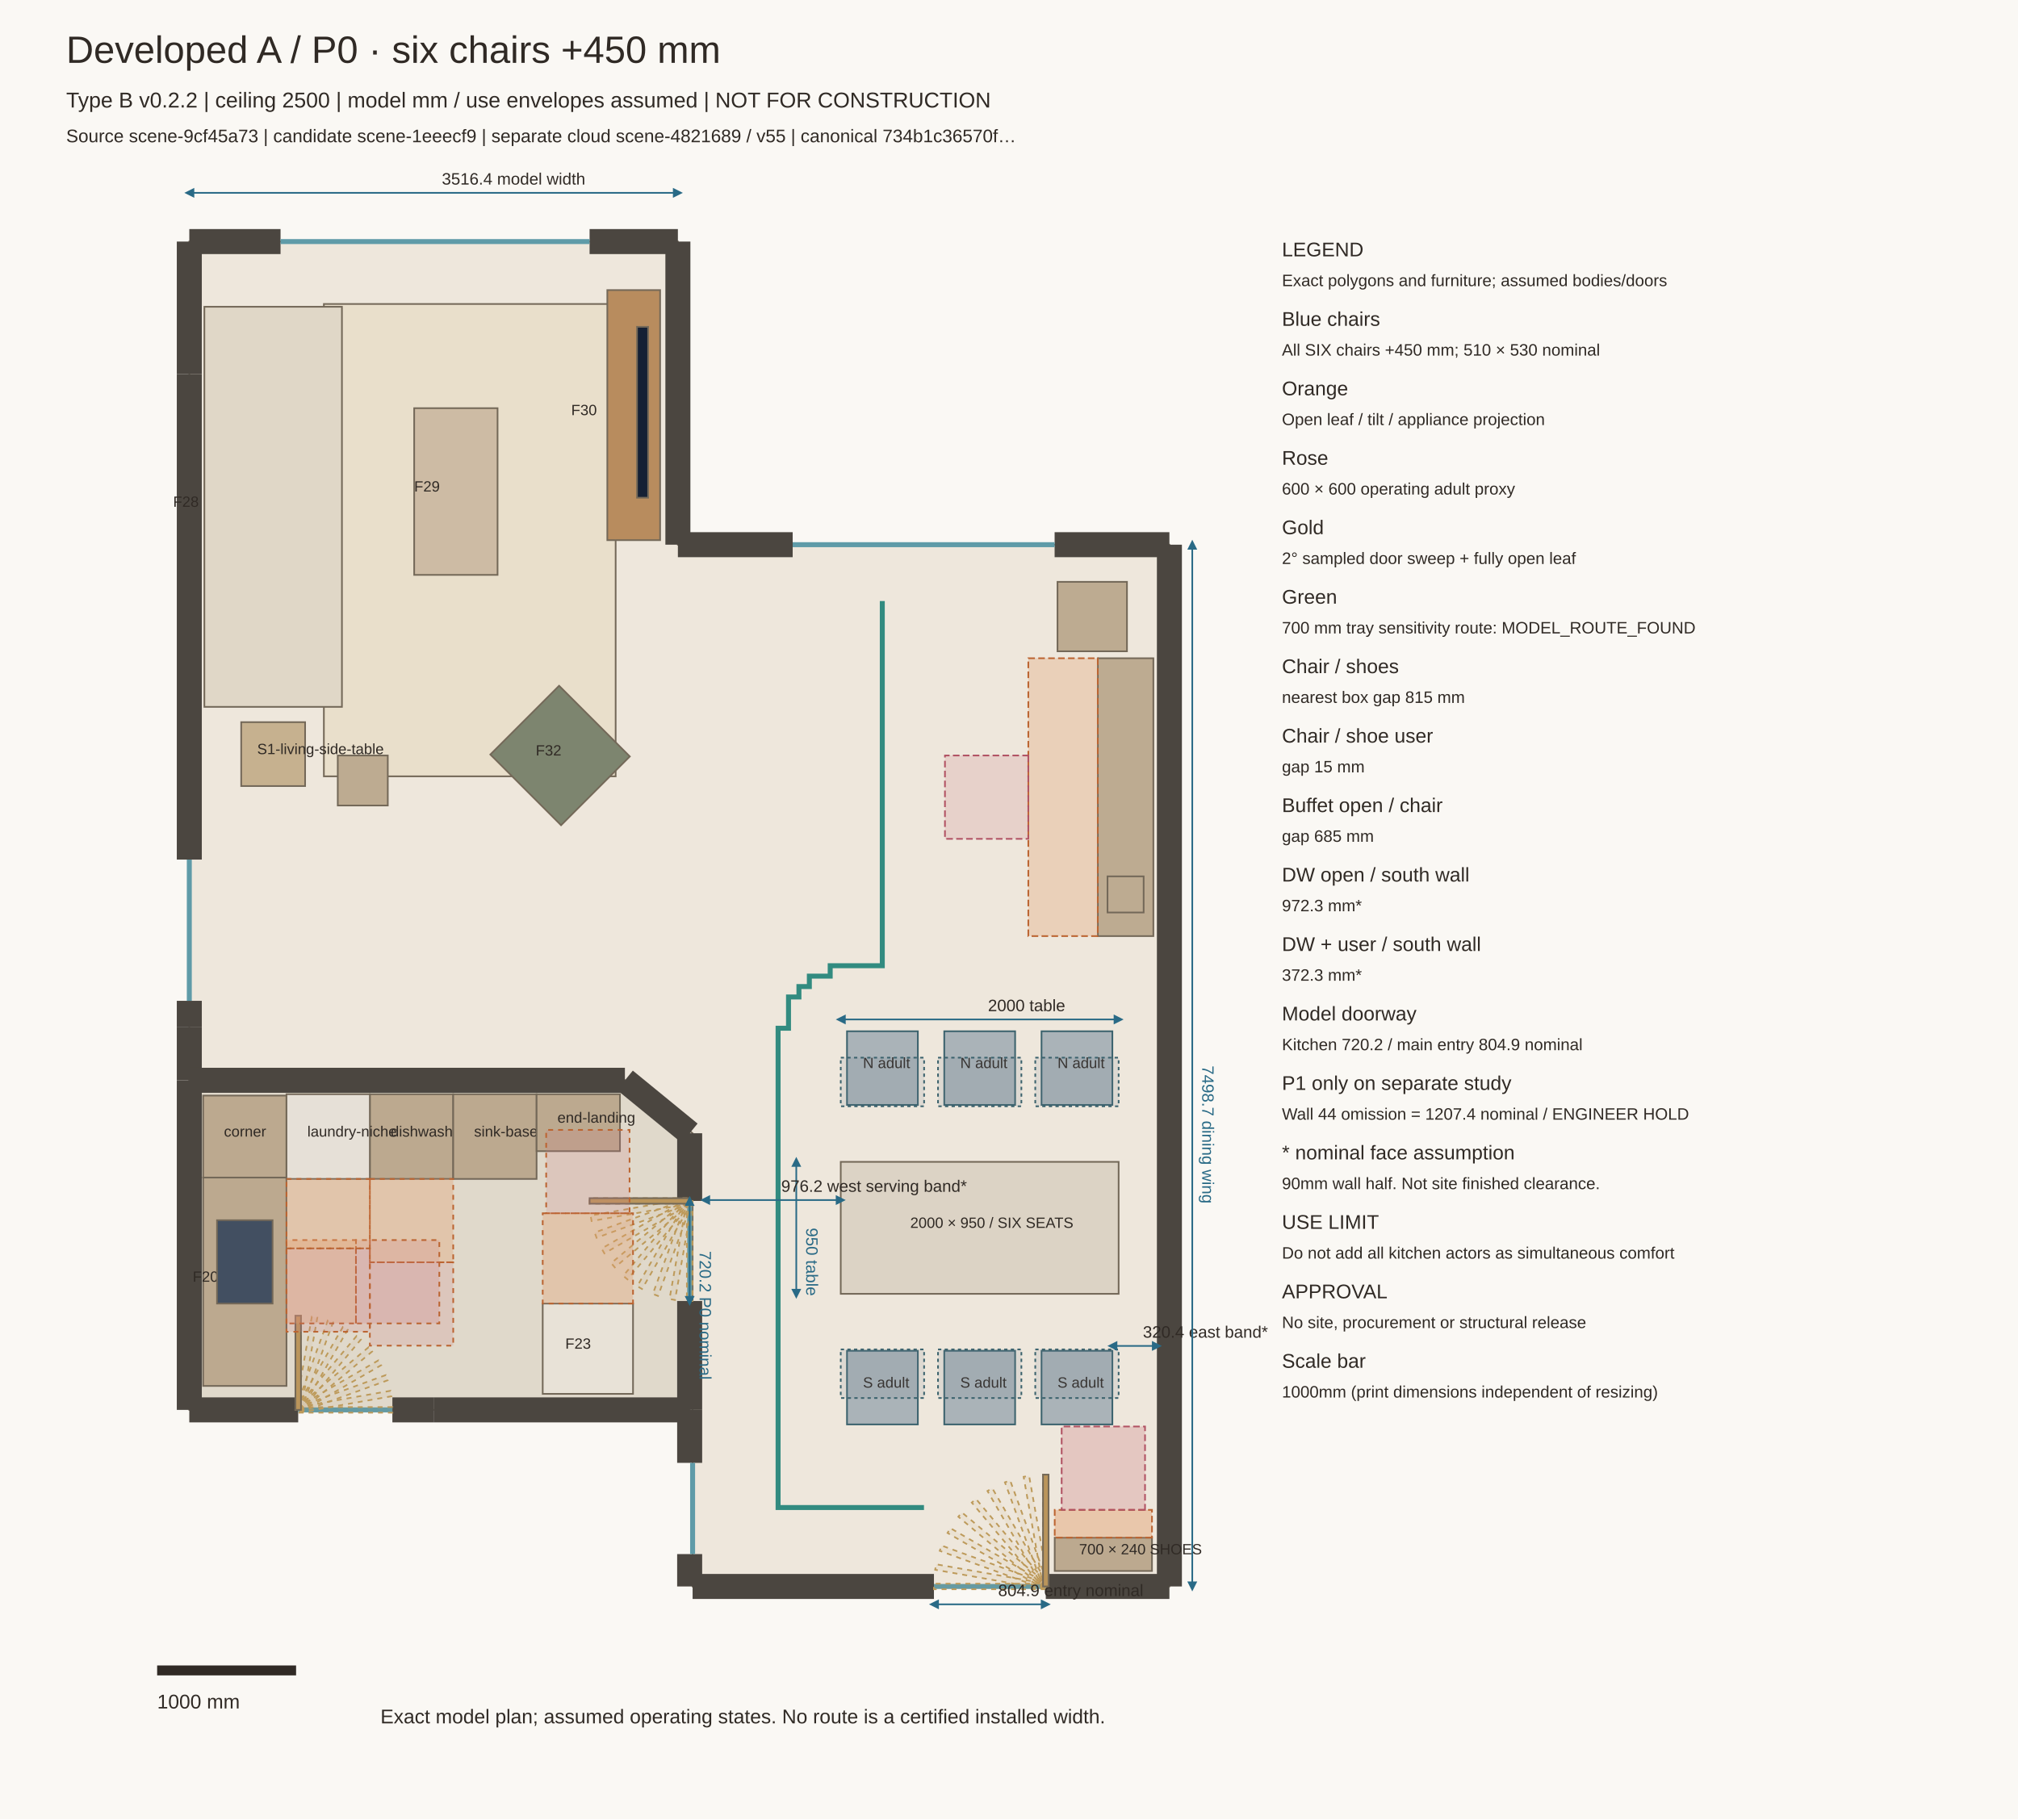
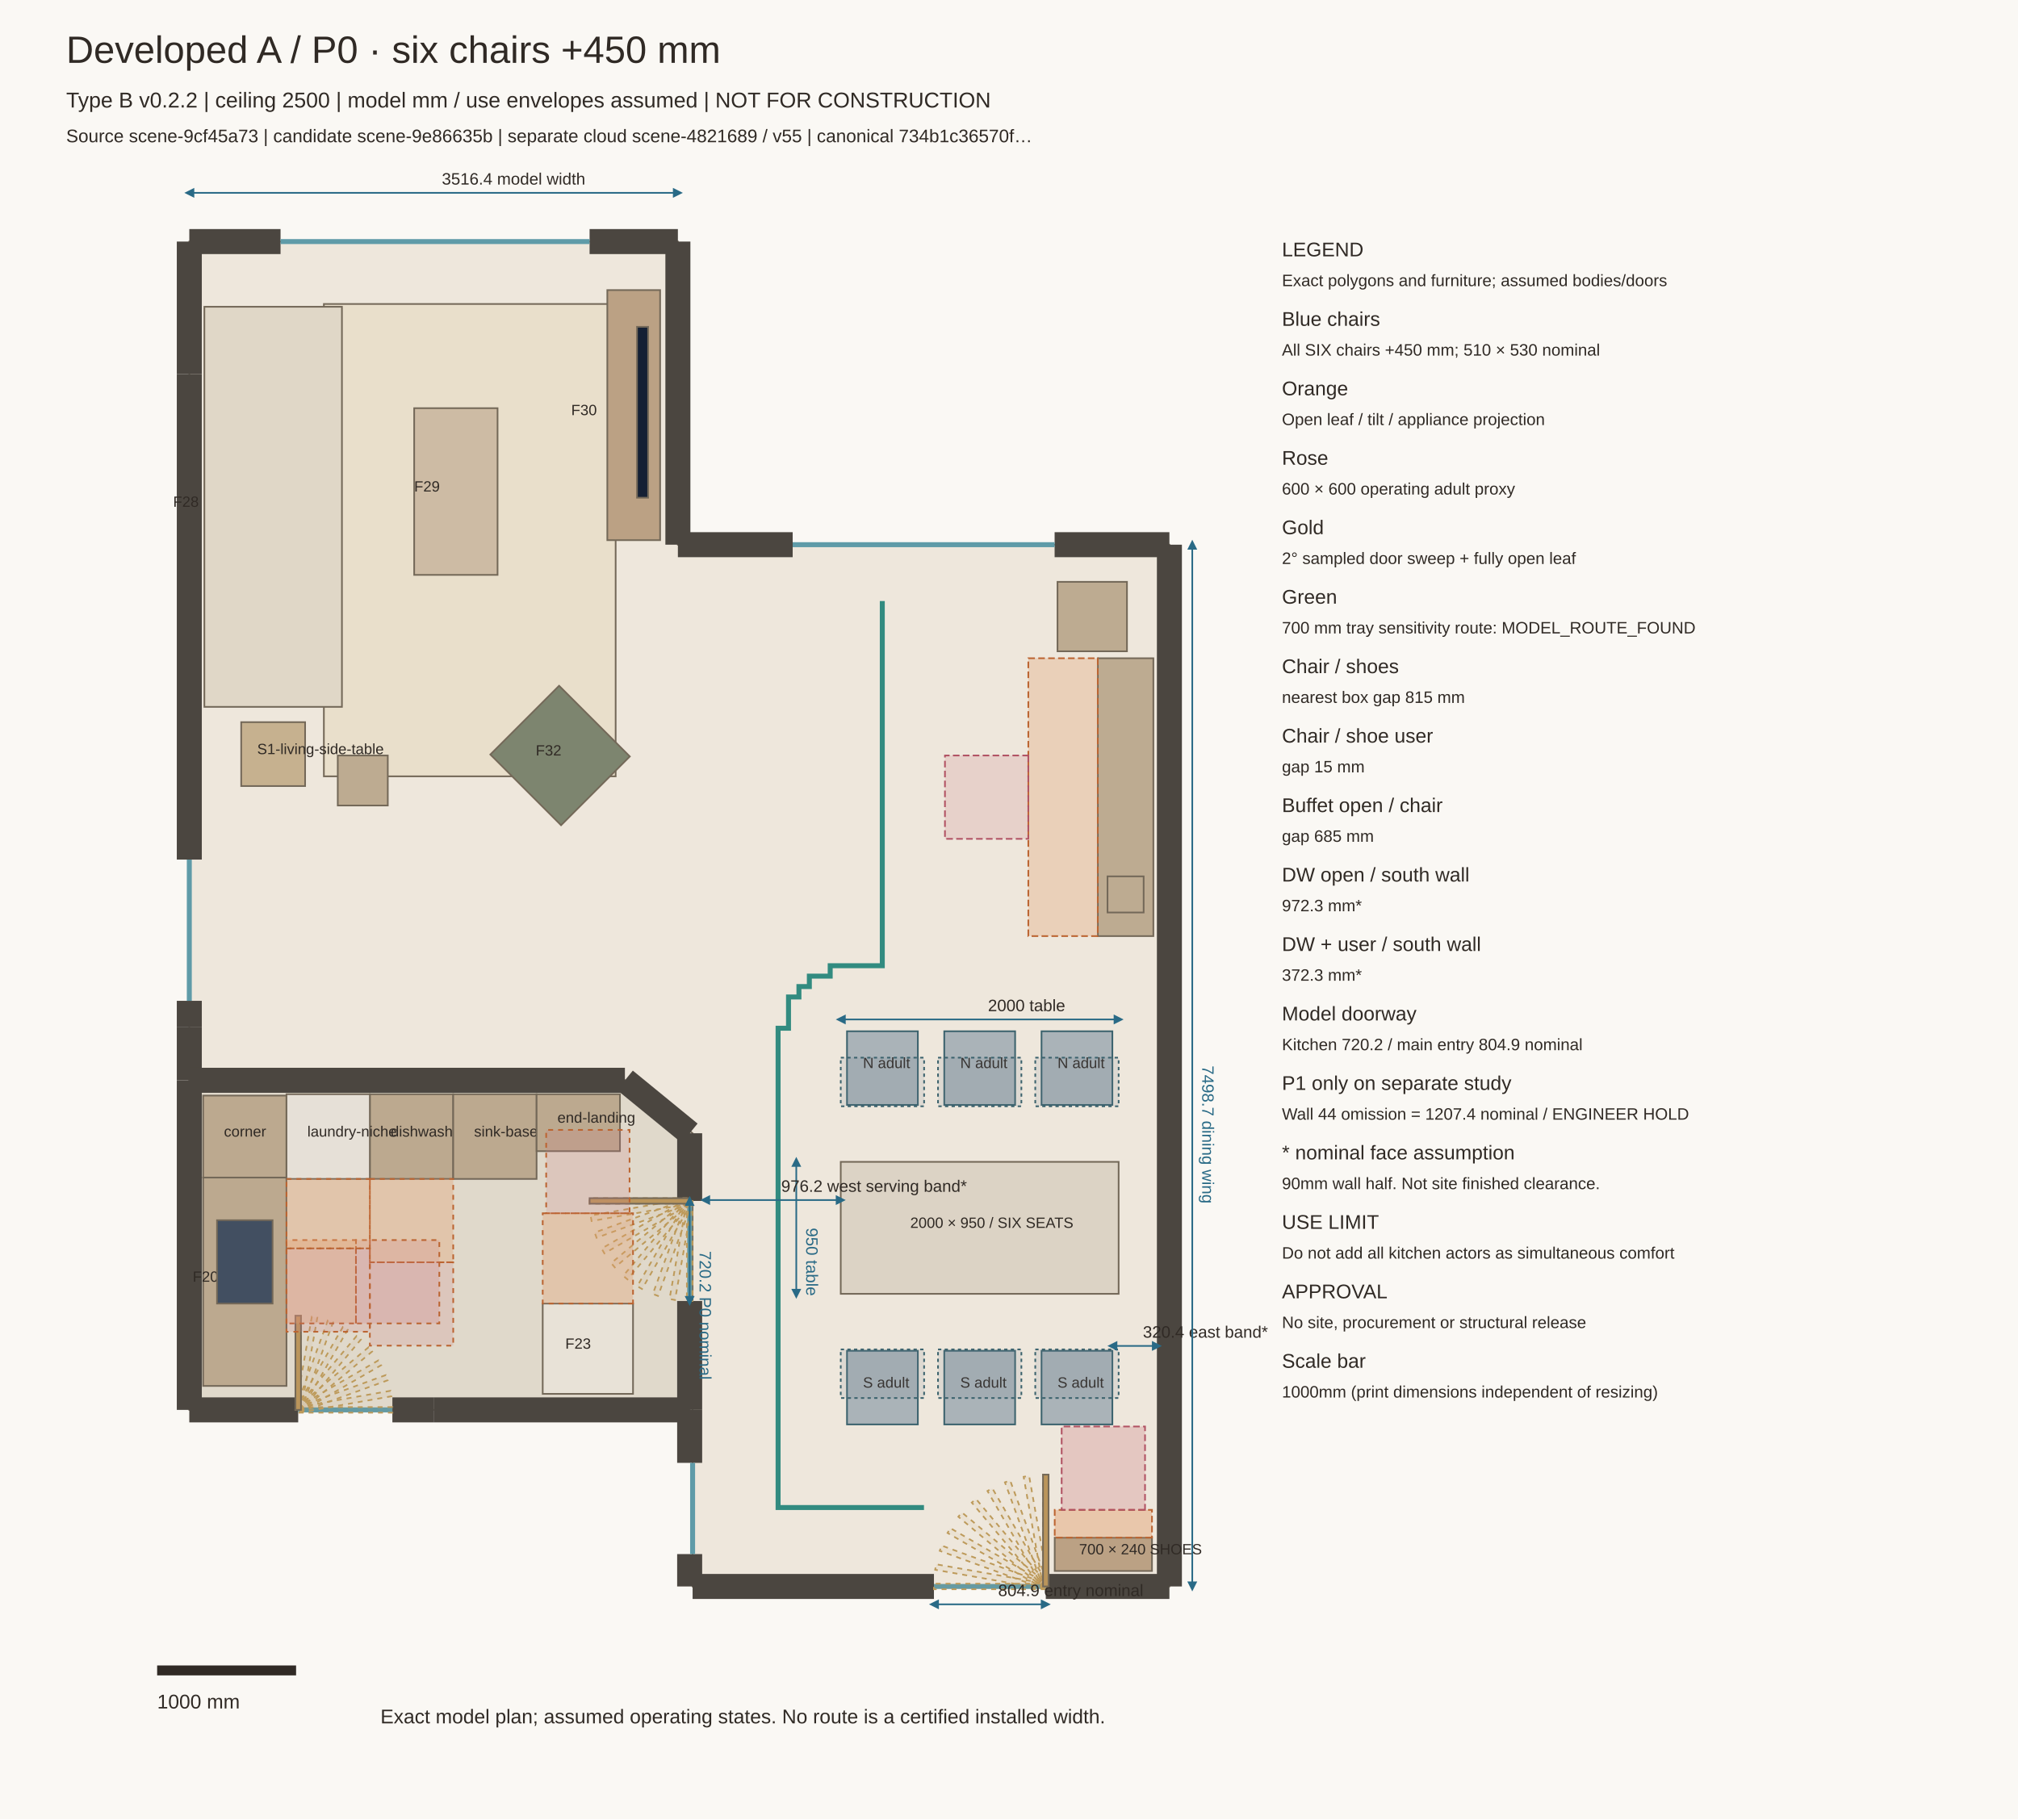
<svg xmlns="http://www.w3.org/2000/svg" width="1220" height="1100" viewBox="0 0 1220 1100">
  <defs>
    <marker id="arrow" markerWidth="6" markerHeight="6" refX="3" refY="3" orient="auto-start-reverse">
      <path d="M0 0 L6 3 L0 6Z" fill="#296a86" />
    </marker>
  </defs>
  <rect width="1220" height="1100" fill="#faf8f4" />
  <g font-family="Arial,sans-serif">
    <text x="40" y="38" font-size="23" fill="#302a25">Developed A / P0 · six chairs +450 mm</text>
    <text x="40" y="65" font-size="13" fill="#302a25">Type B v0.2.2 | ceiling 2500 | model mm / use envelopes assumed | NOT FOR CONSTRUCTION</text>
-     <text x="40" y="86" font-size="11" fill="#302a25">Source scene-9cf45a73 | candidate scene-1eeecf9 | separate cloud scene-4821689 / v55 | canonical 734b1c36570f…</text>
+     <text x="40" y="86" font-size="11" fill="#302a25">Source scene-9cf45a73 | candidate scene-9e86635b | separate cloud scene-4821689 / v55 | canonical 734b1c36570f…</text>
    <polygon points="114.45,146.06 409.82,146.06 409.82,329.34 706.98,329.34 706.98,959.23 418.72,959.23 418.72,685.21 377.79,653.18 114.45,653.18" fill="#eee7dc" stroke="#736858" stroke-width="1" />
    <polygon points="114.45,653.18 377.79,653.18 416.94,685.21 416.94,852.47 114.45,852.47" fill="#e0d9cb" stroke="#736858" stroke-width="1" />
    <path d="M114.448,146.063 L114.448,226.134" stroke="#4b4640" stroke-width="15.12" />
    <path d="M114.448,226.134 L114.448,519.729" stroke="#4b4640" stroke-width="15.12" />
    <path d="M114.448,605.138 L114.448,621.152" stroke="#4b4640" stroke-width="15.12" />
    <path d="M114.448,621.152 L114.448,653.181" stroke="#4b4640" stroke-width="15.12" />
    <path d="M114.448,653.181 L114.448,852.469" stroke="#4b4640" stroke-width="15.12" />
    <path d="M114.448,852.469 L180.285,852.469" stroke="#4b4640" stroke-width="15.12" />
    <path d="M237.224,852.469 L262.135,852.469" stroke="#4b4640" stroke-width="15.12" />
    <path d="M262.135,852.469 L416.939,852.469" stroke="#4b4640" stroke-width="15.12" />
    <path d="M114.448,653.181 L377.794,653.181" stroke="#4b4640" stroke-width="15.12" />
    <path d="M416.939,685.209 L416.939,726.134" stroke="#4b4640" stroke-width="15.12" />
    <path d="M416.939,786.633 L416.939,852.469" stroke="#4b4640" stroke-width="15.12" />
    <path d="M416.939,852.469 L416.939,884.498" stroke="#4b4640" stroke-width="15.12" />
    <path d="M416.939,939.658 L416.939,959.231" stroke="#4b4640" stroke-width="15.12" />
    <path d="M418.719,959.231 L564.626,959.231" stroke="#4b4640" stroke-width="15.12" />
    <path d="M632.242,959.231 L706.975,959.231" stroke="#4b4640" stroke-width="15.12" />
    <path d="M706.975,329.337 L706.975,959.231" stroke="#4b4640" stroke-width="15.12" />
    <path d="M409.822,329.337 L479.217,329.337" stroke="#4b4640" stroke-width="15.12" />
    <path d="M637.58,329.337 L706.975,329.337" stroke="#4b4640" stroke-width="15.12" />
    <path d="M409.822,146.063 L409.822,329.337" stroke="#4b4640" stroke-width="15.12" />
    <path d="M114.448,146.063 L169.609,146.063" stroke="#4b4640" stroke-width="15.12" />
    <path d="M356.441,146.063 L409.822,146.063" stroke="#4b4640" stroke-width="15.12" />
    <path d="M377.794,653.181 L416.939,685.209" stroke="#4b4640" stroke-width="15.12" />
    <path d="M114.448,519.729 L114.448,605.138" stroke="#5f9ba8" stroke-width="3" />
    <path d="M416.939,726.134 L416.939,786.633" stroke="#5f9ba8" stroke-width="3" />
    <path d="M180.285,852.469 L237.224,852.469" stroke="#5f9ba8" stroke-width="3" />
    <path d="M418.719,884.498 L418.719,939.658" stroke="#5f9ba8" stroke-width="3" />
    <path d="M564.626,959.231 L632.242,959.231" stroke="#5f9ba8" stroke-width="3" />
    <path d="M169.609,146.063 L356.441,146.063" stroke="#5f9ba8" stroke-width="3" />
    <path d="M479.217,329.337 L637.58,329.337" stroke="#5f9ba8" stroke-width="3" />
    <polygon points="632.24,960.91 564.63,960.91 564.63,957.55 632.24,957.55" fill="#bd9a5a" fill-opacity="0.071" stroke="#bd9a5a" stroke-width="1" stroke-dasharray="3 3" />
    <polygon points="631.95,960.89 565.36,949.14 565.95,945.83 632.53,957.58" fill="#bd9a5a" fill-opacity="0.071" stroke="#bd9a5a" stroke-width="1" stroke-dasharray="3 3" />
    <polygon points="631.67,960.81 568.13,937.68 569.28,934.53 632.82,957.65" fill="#bd9a5a" fill-opacity="0.071" stroke="#bd9a5a" stroke-width="1" stroke-dasharray="3 3" />
    <polygon points="631.40,960.69 572.85,926.88 574.53,923.97 633.08,957.78" fill="#bd9a5a" fill-opacity="0.071" stroke="#bd9a5a" stroke-width="1" stroke-dasharray="3 3" />
    <polygon points="631.16,960.52 579.37,917.06 581.53,914.48 633.32,957.94" fill="#bd9a5a" fill-opacity="0.071" stroke="#bd9a5a" stroke-width="1" stroke-dasharray="3 3" />
    <polygon points="630.96,960.31 587.49,908.51 590.07,906.35 633.53,958.15" fill="#bd9a5a" fill-opacity="0.071" stroke="#bd9a5a" stroke-width="1" stroke-dasharray="3 3" />
    <polygon points="630.79,960.07 596.98,901.51 599.89,899.83 633.70,958.39" fill="#bd9a5a" fill-opacity="0.071" stroke="#bd9a5a" stroke-width="1" stroke-dasharray="3 3" />
    <polygon points="630.66,959.81 607.54,896.27 610.69,895.12 633.82,958.66" fill="#bd9a5a" fill-opacity="0.071" stroke="#bd9a5a" stroke-width="1" stroke-dasharray="3 3" />
    <polygon points="630.59,959.52 618.85,892.93 622.16,892.35 633.90,958.94" fill="#bd9a5a" fill-opacity="0.071" stroke="#bd9a5a" stroke-width="1" stroke-dasharray="3 3" />
    <polygon points="630.56,959.23 630.56,891.61 633.92,891.61 633.92,959.23" fill="#bd9a5a" fill-opacity="0.071" stroke="#bd9a5a" stroke-width="1" stroke-dasharray="3 3" />
    <polygon points="630.56,959.23 630.56,891.61 633.92,891.61 633.92,959.23" fill="#ba955b" stroke="#736858" stroke-width="1" />
    <polygon points="418.62,726.13 418.62,786.63 415.26,786.63 415.26,726.13" fill="#bd9a5a" fill-opacity="0.071" stroke="#bd9a5a" stroke-width="1" stroke-dasharray="3 3" />
    <polygon points="418.59,726.43 408.09,786.01 404.78,785.42 415.29,725.84" fill="#bd9a5a" fill-opacity="0.071" stroke="#bd9a5a" stroke-width="1" stroke-dasharray="3 3" />
    <polygon points="418.52,726.71 397.83,783.56 394.67,782.41 415.36,725.56" fill="#bd9a5a" fill-opacity="0.071" stroke="#bd9a5a" stroke-width="1" stroke-dasharray="3 3" />
    <polygon points="418.39,726.97 388.15,779.37 385.24,777.69 415.48,725.29" fill="#bd9a5a" fill-opacity="0.071" stroke="#bd9a5a" stroke-width="1" stroke-dasharray="3 3" />
    <polygon points="418.23,727.21 379.34,773.56 376.77,771.40 415.65,725.05" fill="#bd9a5a" fill-opacity="0.071" stroke="#bd9a5a" stroke-width="1" stroke-dasharray="3 3" />
    <polygon points="418.02,727.42 371.68,766.31 369.52,763.74 415.86,724.85" fill="#bd9a5a" fill-opacity="0.071" stroke="#bd9a5a" stroke-width="1" stroke-dasharray="3 3" />
    <polygon points="417.78,727.59 365.39,757.84 363.71,754.93 416.10,724.68" fill="#bd9a5a" fill-opacity="0.071" stroke="#bd9a5a" stroke-width="1" stroke-dasharray="3 3" />
    <polygon points="417.51,727.71 360.66,748.40 359.52,745.25 416.36,724.56" fill="#bd9a5a" fill-opacity="0.071" stroke="#bd9a5a" stroke-width="1" stroke-dasharray="3 3" />
    <polygon points="417.23,727.79 357.65,738.29 357.07,734.99 416.65,724.48" fill="#bd9a5a" fill-opacity="0.071" stroke="#bd9a5a" stroke-width="1" stroke-dasharray="3 3" />
    <polygon points="416.94,727.81 356.44,727.81 356.44,724.45 416.94,724.45" fill="#bd9a5a" fill-opacity="0.071" stroke="#bd9a5a" stroke-width="1" stroke-dasharray="3 3" />
    <polygon points="416.94,727.81 356.44,727.81 356.44,724.45 416.94,724.45" fill="#ba955b" stroke="#736858" stroke-width="1" />
    <polygon points="180.28,850.79 237.22,850.79 237.22,854.15 180.28,854.15" fill="#bd9a5a" fill-opacity="0.071" stroke="#bd9a5a" stroke-width="1" stroke-dasharray="3 3" />
    <polygon points="179.99,850.81 236.07,840.93 236.65,844.24 180.58,854.12" fill="#bd9a5a" fill-opacity="0.071" stroke="#bd9a5a" stroke-width="1" stroke-dasharray="3 3" />
    <polygon points="179.71,850.89 233.22,831.42 234.36,834.57 180.86,854.05" fill="#bd9a5a" fill-opacity="0.071" stroke="#bd9a5a" stroke-width="1" stroke-dasharray="3 3" />
    <polygon points="179.44,851.01 228.76,822.54 230.44,825.45 181.12,853.92" fill="#bd9a5a" fill-opacity="0.071" stroke="#bd9a5a" stroke-width="1" stroke-dasharray="3 3" />
    <polygon points="179.20,851.18 222.82,814.58 224.98,817.16 181.36,853.76" fill="#bd9a5a" fill-opacity="0.071" stroke="#bd9a5a" stroke-width="1" stroke-dasharray="3 3" />
    <polygon points="179.00,851.39 215.60,807.77 218.17,809.93 181.57,853.55" fill="#bd9a5a" fill-opacity="0.071" stroke="#bd9a5a" stroke-width="1" stroke-dasharray="3 3" />
    <polygon points="178.83,851.63 207.30,802.32 210.21,804.00 181.74,853.31" fill="#bd9a5a" fill-opacity="0.071" stroke="#bd9a5a" stroke-width="1" stroke-dasharray="3 3" />
    <polygon points="178.71,851.89 198.18,798.39 201.34,799.54 181.86,853.04" fill="#bd9a5a" fill-opacity="0.071" stroke="#bd9a5a" stroke-width="1" stroke-dasharray="3 3" />
    <polygon points="178.63,852.18 188.52,796.10 191.83,796.69 181.94,852.76" fill="#bd9a5a" fill-opacity="0.071" stroke="#bd9a5a" stroke-width="1" stroke-dasharray="3 3" />
    <polygon points="178.60,852.47 178.60,795.53 181.96,795.53 181.96,852.47" fill="#bd9a5a" fill-opacity="0.071" stroke="#bd9a5a" stroke-width="1" stroke-dasharray="3 3" />
    <polygon points="178.60,852.47 178.60,795.53 181.96,795.53 181.96,852.47" fill="#ba955b" stroke="#736858" stroke-width="1" />
    <polygon points="122.80,837.99 122.80,711.99 173.20,711.99 173.20,837.99" fill="#BCA98F" stroke="#736858" stroke-width="1" />
    <text x="116.504" y="774.992" font-size="9" fill="#302a25">F20</text>
    <polygon points="276.10,670.41 322.30,670.41 322.30,704.01 276.10,704.01" fill="#eef2f5" stroke="#736858" stroke-width="1" />
    <polygon points="131.20,788.18 131.20,737.78 164.80,737.78 164.80,788.18" fill="#424f61" stroke="#736858" stroke-width="1" />
    <polygon points="382.70,842.78 328.10,842.78 328.10,788.18 382.70,788.18" fill="#E8E2D7" stroke="#736858" stroke-width="1" />
    <text x="341.75" y="815.48" font-size="9" fill="#302a25">F23</text>
    <polygon points="372.20,183.80 372.20,469.40 195.80,469.40 195.80,183.80" fill="#e9dfcb" stroke="#736858" stroke-width="1" />
    <polygon points="123.56,427.40 123.56,185.48 206.72,185.48 206.72,427.40" fill="#E0D7C7" stroke="#736858" stroke-width="1" />
    <text x="104.66" y="306.44" font-size="9" fill="#302a25">F28</text>
    <polygon points="300.80,246.80 300.80,347.60 250.40,347.60 250.40,246.80" fill="#CDBBA4" stroke="#736858" stroke-width="1" />
    <text x="250.4" y="297.2" font-size="9" fill="#302a25">F29</text>
-     <polygon points="399.08,175.40 399.08,326.60 367.16,326.60 367.16,175.40" fill="#B88C5E" stroke="#736858" stroke-width="1" />
+     <polygon points="399.08,175.40 399.08,326.60 367.16,326.60 367.16,175.40" fill="#BBA184" stroke="#736858" stroke-width="1" />
    <text x="345.32" y="251" font-size="9" fill="#302a25">F30</text>
    <polygon points="391.83,197.61 391.83,300.93 385.11,300.93 385.11,197.61" fill="#152034" stroke="#736858" stroke-width="1" />
    <polygon points="380.77,457.39 339.19,498.97 296.43,456.21 338.01,414.63" fill="#7D856F" stroke="#736858" stroke-width="1" />
    <text x="323.9" y="456.8" font-size="9" fill="#302a25">F32</text>
    <polygon points="508.28,702.50 676.28,702.50 676.28,782.30 508.28,782.30" fill="#DCD3C5" stroke="#736858" stroke-width="1" />
    <text x="550.28" y="742.4" font-size="9" fill="#302a25">2000 × 950 / SIX SEATS</text>
-     <polygon points="696.44,949.88 637.64,949.88 637.64,929.72 696.44,929.72" fill="#BCA98F" stroke="#736858" stroke-width="1" />
+     <polygon points="696.44,949.88 637.64,949.88 637.64,929.72 696.44,929.72" fill="#BBA184" stroke="#736858" stroke-width="1" />
    <text x="652.34" y="939.8" font-size="9" fill="#302a25">700 × 240 SHOES</text>
    <polygon points="145.82,436.64 184.46,436.64 184.46,475.28 145.82,475.28" fill="#C6B18F" stroke="#736858" stroke-width="1" />
    <text x="155.48" y="455.96" font-size="9" fill="#302a25">S1-living-side-table</text>
    <polygon points="122.80,662.43 173.20,662.43 173.20,711.99 122.80,711.99" fill="#BCA98F" stroke="#736858" stroke-width="1" />
    <text x="135.404" y="687.212" font-size="9" fill="#302a25">corner</text>
    <polygon points="223.60,661.59 274.00,661.59 274.00,712.83 223.60,712.83" fill="#BCA98F" stroke="#736858" stroke-width="1" />
    <text x="236.204" y="687.212" font-size="9" fill="#302a25">dishwasher</text>
    <polygon points="274.00,661.59 324.40,661.59 324.40,712.83 274.00,712.83" fill="#BCA98F" stroke="#736858" stroke-width="1" />
    <text x="286.604" y="687.212" font-size="9" fill="#302a25">sink-base</text>
    <polygon points="324.40,661.59 374.80,661.59 374.80,696.03 324.40,696.03" fill="#BCA98F" stroke="#736858" stroke-width="1" />
    <text x="337.004" y="678.812" font-size="9" fill="#302a25">end-landing</text>
    <polygon points="173.20,661.59 223.60,661.59 223.60,712.83 173.20,712.83" fill="#E6E0D7" stroke="#736858" stroke-width="1" />
    <text x="185.804" y="687.212" font-size="9" fill="#302a25">laundry-niche</text>
    <polygon points="512.06,623.54 554.90,623.54 554.90,668.06 512.06,668.06" fill="#aab3b8" stroke="#3b626d" stroke-width="1" />
    <text x="521.72" y="645.8" font-size="9" fill="#302a25">N adult</text>
    <polygon points="629.66,623.54 672.50,623.54 672.50,668.06 629.66,668.06" fill="#aab3b8" stroke="#3b626d" stroke-width="1" />
    <text x="639.32" y="645.8" font-size="9" fill="#302a25">N adult</text>
    <polygon points="554.90,861.26 512.06,861.26 512.06,816.74 554.90,816.74" fill="#aab3b8" stroke="#3b626d" stroke-width="1" />
    <text x="521.72" y="839" font-size="9" fill="#302a25">S adult</text>
    <polygon points="672.50,861.26 629.66,861.26 629.66,816.74 672.50,816.74" fill="#aab3b8" stroke="#3b626d" stroke-width="1" />
    <text x="639.32" y="839" font-size="9" fill="#302a25">S adult</text>
    <polygon points="570.86,623.54 613.70,623.54 613.70,668.06 570.86,668.06" fill="#aab3b8" stroke="#3b626d" stroke-width="1" />
    <text x="580.52" y="645.8" font-size="9" fill="#302a25">N adult</text>
    <polygon points="613.70,861.26 570.86,861.26 570.86,816.74 613.70,816.74" fill="#aab3b8" stroke="#3b626d" stroke-width="1" />
    <text x="580.52" y="839" font-size="9" fill="#302a25">S adult</text>
    <polygon points="508.28,639.50 558.68,639.50 558.68,668.90 508.28,668.90" fill="#718591" fill-opacity="0.133" stroke="#3b626d" stroke-width="1" stroke-dasharray="2 2" />
    <polygon points="625.88,639.50 676.28,639.50 676.28,668.90 625.88,668.90" fill="#718591" fill-opacity="0.133" stroke="#3b626d" stroke-width="1" stroke-dasharray="2 2" />
    <polygon points="508.28,815.90 558.68,815.90 558.68,845.30 508.28,845.30" fill="#718591" fill-opacity="0.133" stroke="#3b626d" stroke-width="1" stroke-dasharray="2 2" />
    <polygon points="625.88,815.90 676.28,815.90 676.28,845.30 625.88,845.30" fill="#718591" fill-opacity="0.133" stroke="#3b626d" stroke-width="1" stroke-dasharray="2 2" />
    <polygon points="567.08,639.50 617.48,639.50 617.48,668.90 567.08,668.90" fill="#718591" fill-opacity="0.133" stroke="#3b626d" stroke-width="1" stroke-dasharray="2 2" />
    <polygon points="567.08,815.90 617.48,815.90 617.48,845.30 567.08,845.30" fill="#718591" fill-opacity="0.133" stroke="#3b626d" stroke-width="1" stroke-dasharray="2 2" />
    <polygon points="697.28,398.00 697.28,566.00 663.68,566.00 663.68,398.00" fill="#bdab91" stroke="#736858" stroke-width="1" />
    <polygon points="639.32,351.80 681.32,351.80 681.32,393.80 639.32,393.80" fill="#bdab91" stroke="#736858" stroke-width="1" />
    <polygon points="204.20,456.80 234.44,456.80 234.44,487.04 204.20,487.04" fill="#bdab91" stroke="#736858" stroke-width="1" />
    <polygon points="669.56,529.88 691.40,529.88 691.40,551.72 669.56,551.72" fill="#bdab91" stroke="#736858" stroke-width="1" />
    <polygon points="696.44,929.72 637.64,929.72 637.64,912.92 696.44,912.92" fill="#e49d6e" fill-opacity="0.439" stroke="#bb6431" stroke-width="1" stroke-dasharray="4 2" />
    <polygon points="692.24,912.92 641.84,912.92 641.84,862.52 692.24,862.52" fill="#cd7982" fill-opacity="0.29" stroke="#b15263" stroke-width="1" stroke-dasharray="4 2" />
    <polygon points="663.68,398.00 663.68,566.00 621.68,566.00 621.68,398.00" fill="#e49d6e" fill-opacity="0.314" stroke="#bb6431" stroke-width="1" stroke-dasharray="4 2" />
    <polygon points="621.68,456.80 621.68,507.20 571.28,507.20 571.28,456.80" fill="#cd7982" fill-opacity="0.2" stroke="#b15263" stroke-width="1" stroke-dasharray="4 2" />
    <polygon points="223.60,712.83 274.00,712.83 274.00,763.23 223.60,763.23" fill="#e49d6e" fill-opacity="0.333" stroke="#bb6431" stroke-width="1" stroke-dasharray="3 3" />
    <polygon points="223.60,763.23 274.00,763.23 274.00,813.63 223.60,813.63" fill="#cd7982" fill-opacity="0.2" stroke="#bb6431" stroke-width="1" stroke-dasharray="3 3" />
    <polygon points="382.70,788.18 328.10,788.18 328.10,733.58 382.70,733.58" fill="#e49d6e" fill-opacity="0.333" stroke="#bb6431" stroke-width="1" stroke-dasharray="3 3" />
    <polygon points="380.60,733.58 330.20,733.58 330.20,683.18 380.60,683.18" fill="#cd7982" fill-opacity="0.2" stroke="#bb6431" stroke-width="1" stroke-dasharray="3 3" />
    <polygon points="173.20,800.19 173.20,749.79 215.20,749.79 215.20,800.19" fill="#e49d6e" fill-opacity="0.333" stroke="#bb6431" stroke-width="1" stroke-dasharray="3 3" />
    <polygon points="215.20,800.19 215.20,749.79 265.60,749.79 265.60,800.19" fill="#cd7982" fill-opacity="0.2" stroke="#bb6431" stroke-width="1" stroke-dasharray="3 3" />
    <polygon points="173.20,712.83 223.60,712.83 223.60,754.83 173.20,754.83" fill="#e49d6e" fill-opacity="0.333" stroke="#bb6431" stroke-width="1" stroke-dasharray="3 3" />
    <polygon points="173.20,754.83 223.60,754.83 223.60,805.23 173.20,805.23" fill="#cd7982" fill-opacity="0.2" stroke="#bb6431" stroke-width="1" stroke-dasharray="3 3" />
    <polyline points="558.60,911.51 552.30,911.51 546.00,911.51 539.70,911.51 533.40,911.51 527.10,911.51 520.80,911.51 514.50,911.51 508.20,911.51 501.90,911.51 495.60,911.51 489.30,911.51 483.00,911.51 476.70,911.51 470.40,911.51 470.40,905.21 470.40,898.91 470.40,892.61 470.40,886.31 470.40,880.01 470.40,873.71 470.40,867.41 470.40,861.11 470.40,854.81 470.40,848.51 470.40,842.21 470.40,835.91 470.40,829.61 470.40,823.31 470.40,817.01 470.40,810.71 470.40,804.41 470.40,798.11 470.40,791.81 470.40,785.51 470.40,779.21 470.40,772.91 470.40,766.61 470.40,760.31 470.40,754.01 470.40,747.71 470.40,741.41 470.40,735.11 470.40,728.81 470.40,722.51 470.40,716.21 470.40,709.91 470.40,703.61 470.40,697.31 470.40,691.01 470.40,684.71 470.40,678.41 470.40,672.11 470.40,665.81 470.40,659.51 470.40,653.21 470.40,646.91 470.40,640.61 470.40,634.31 470.40,628.01 470.40,621.71 476.70,621.71 476.70,615.41 476.70,609.11 476.70,602.81 483.00,602.81 483.00,596.51 489.30,596.51 489.30,590.21 495.60,590.21 501.90,590.21 501.90,583.91 508.20,583.91 514.50,583.91 520.80,583.91 527.10,583.91 533.40,583.91 533.40,577.61 533.40,571.31 533.40,565.01 533.40,558.71 533.40,552.41 533.40,546.11 533.40,539.81 533.40,533.51 533.40,527.21 533.40,520.91 533.40,514.61 533.40,508.31 533.40,502.01 533.40,495.71 533.40,489.41 533.40,483.11 533.40,476.81 533.40,470.51 533.40,464.21 533.40,457.91 533.40,451.61 533.40,445.31 533.40,439.01 533.40,432.71 533.40,426.41 533.40,420.11 533.40,413.81 533.40,407.51 533.40,401.21 533.40,394.91 533.40,388.61 533.40,382.31 533.40,376.01 533.40,369.71 533.40,363.41" fill="none" stroke="#328b80" stroke-width="3" />
    <path d="M508.28,616.4 L676.28,616.4" stroke="#296a86" marker-start="url(#arrow)" marker-end="url(#arrow)" />
    <text x="597.28" y="611.4" font-size="10" fill="#302a25">2000 table</text>
    <path d="M481.4,702.5 L481.4,782.3" stroke="#296a86" marker-start="url(#arrow)" marker-end="url(#arrow)" />
    <text x="487.4" y="742.4" transform="rotate(90 487.4 742.4)" font-size="10" fill="#296a86">950 table</text>
    <path d="M426.279,725.6 L508.28,725.6" stroke="#296a86" marker-start="url(#arrow)" marker-end="url(#arrow)" />
    <text x="472.279" y="720.6" font-size="10" fill="#302a25">976.2 west serving band*</text>
    <path d="M672.5,813.8 L699.415,813.8" stroke="#296a86" marker-start="url(#arrow)" marker-end="url(#arrow)" />
    <text x="690.958" y="808.8" font-size="10" fill="#302a25">320.4 east band*</text>
    <path d="M416.939,726.134 L416.939,786.633" stroke="#296a86" marker-start="url(#arrow)" marker-end="url(#arrow)" />
    <text x="422.939" y="756.384" transform="rotate(90 422.9395 756.3836)" font-size="10" fill="#296a86">720.2 P0 nominal</text>
    <path d="M564.626,970.04 L632.242,970.04" stroke="#296a86" marker-start="url(#arrow)" marker-end="url(#arrow)" />
    <text x="603.434" y="965.04" font-size="10" fill="#302a25">804.9 entry nominal</text>
    <path d="M114.448,116.6 L409.822,116.6" stroke="#296a86" marker-start="url(#arrow)" marker-end="url(#arrow)" />
    <text x="267.135" y="111.6" font-size="10" fill="#302a25">3516.4 model width</text>
    <path d="M720.8,329.337 L720.8,959.231" stroke="#296a86" marker-start="url(#arrow)" marker-end="url(#arrow)" />
    <text x="726.8" y="644.284" transform="rotate(90 726.8 644.284)" font-size="10" fill="#296a86">7498.7 dining wing</text>
    <text x="775" y="155" font-size="12" fill="#302a25">LEGEND</text>
    <text x="775" y="173" font-size="10" fill="#302a25">Exact polygons and furniture; assumed bodies/doors</text>
    <text x="775" y="197" font-size="12" fill="#302a25">Blue chairs</text>
    <text x="775" y="215" font-size="10" fill="#302a25">All SIX chairs +450 mm; 510 × 530 nominal</text>
    <text x="775" y="239" font-size="12" fill="#302a25">Orange</text>
    <text x="775" y="257" font-size="10" fill="#302a25">Open leaf / tilt / appliance projection</text>
    <text x="775" y="281" font-size="12" fill="#302a25">Rose</text>
    <text x="775" y="299" font-size="10" fill="#302a25">600 × 600 operating adult proxy</text>
    <text x="775" y="323" font-size="12" fill="#302a25">Gold</text>
    <text x="775" y="341" font-size="10" fill="#302a25">2° sampled door sweep + fully open leaf</text>
    <text x="775" y="365" font-size="12" fill="#302a25">Green</text>
    <text x="775" y="383" font-size="10" fill="#302a25">700 mm tray sensitivity route: MODEL_ROUTE_FOUND</text>
    <text x="775" y="407" font-size="12" fill="#302a25">Chair / shoes</text>
    <text x="775" y="425" font-size="10" fill="#302a25">nearest box gap 815 mm</text>
    <text x="775" y="449" font-size="12" fill="#302a25">Chair / shoe user</text>
    <text x="775" y="467" font-size="10" fill="#302a25">gap 15 mm</text>
    <text x="775" y="491" font-size="12" fill="#302a25">Buffet open / chair</text>
    <text x="775" y="509" font-size="10" fill="#302a25">gap 685 mm</text>
    <text x="775" y="533" font-size="12" fill="#302a25">DW open / south wall</text>
    <text x="775" y="551" font-size="10" fill="#302a25">972.3 mm*</text>
    <text x="775" y="575" font-size="12" fill="#302a25">DW + user / south wall</text>
    <text x="775" y="593" font-size="10" fill="#302a25">372.3 mm*</text>
    <text x="775" y="617" font-size="12" fill="#302a25">Model doorway</text>
    <text x="775" y="635" font-size="10" fill="#302a25">Kitchen 720.2 / main entry 804.9 nominal</text>
    <text x="775" y="659" font-size="12" fill="#302a25">P1 only on separate study</text>
    <text x="775" y="677" font-size="10" fill="#302a25">Wall 44 omission = 1207.4 nominal / ENGINEER HOLD</text>
    <text x="775" y="701" font-size="12" fill="#302a25">* nominal face assumption</text>
    <text x="775" y="719" font-size="10" fill="#302a25">90mm wall half. Not site finished clearance.</text>
    <text x="775" y="743" font-size="12" fill="#302a25">USE LIMIT</text>
    <text x="775" y="761" font-size="10" fill="#302a25">Do not add all kitchen actors as simultaneous comfort</text>
    <text x="775" y="785" font-size="12" fill="#302a25">APPROVAL</text>
    <text x="775" y="803" font-size="10" fill="#302a25">No site, procurement or structural release</text>
    <text x="775" y="827" font-size="12" fill="#302a25">Scale bar</text>
    <text x="775" y="845" font-size="10" fill="#302a25">1000mm (print dimensions independent of resizing)</text>
    <path d="M95 1010 h84" stroke="#302a25" stroke-width="6" />
    <text x="95" y="1033" font-size="12" fill="#302a25">1000 mm</text>
    <text x="230" y="1042" font-size="12" fill="#302a25">Exact model plan; assumed operating states. No route is a certified installed width.</text>
  </g>
</svg>
